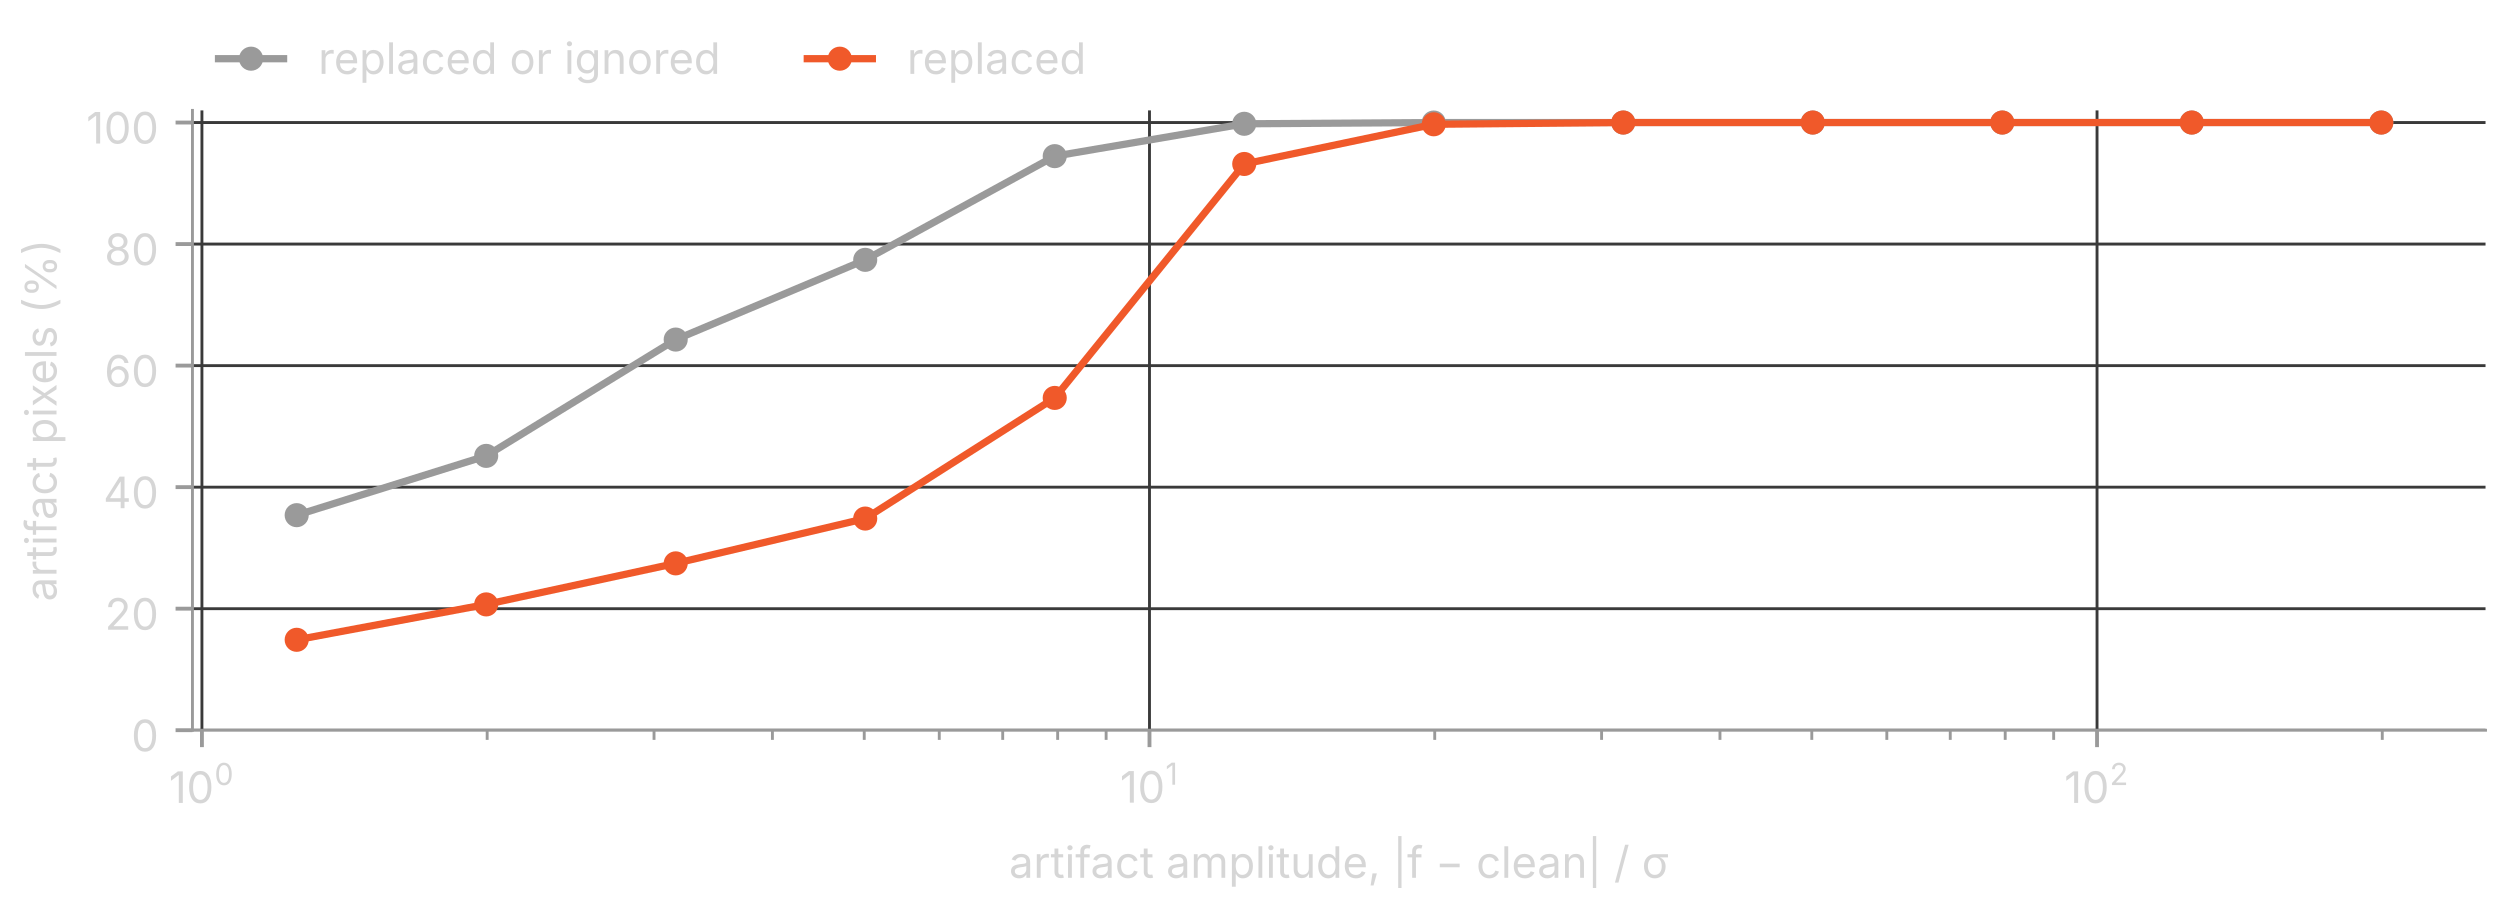
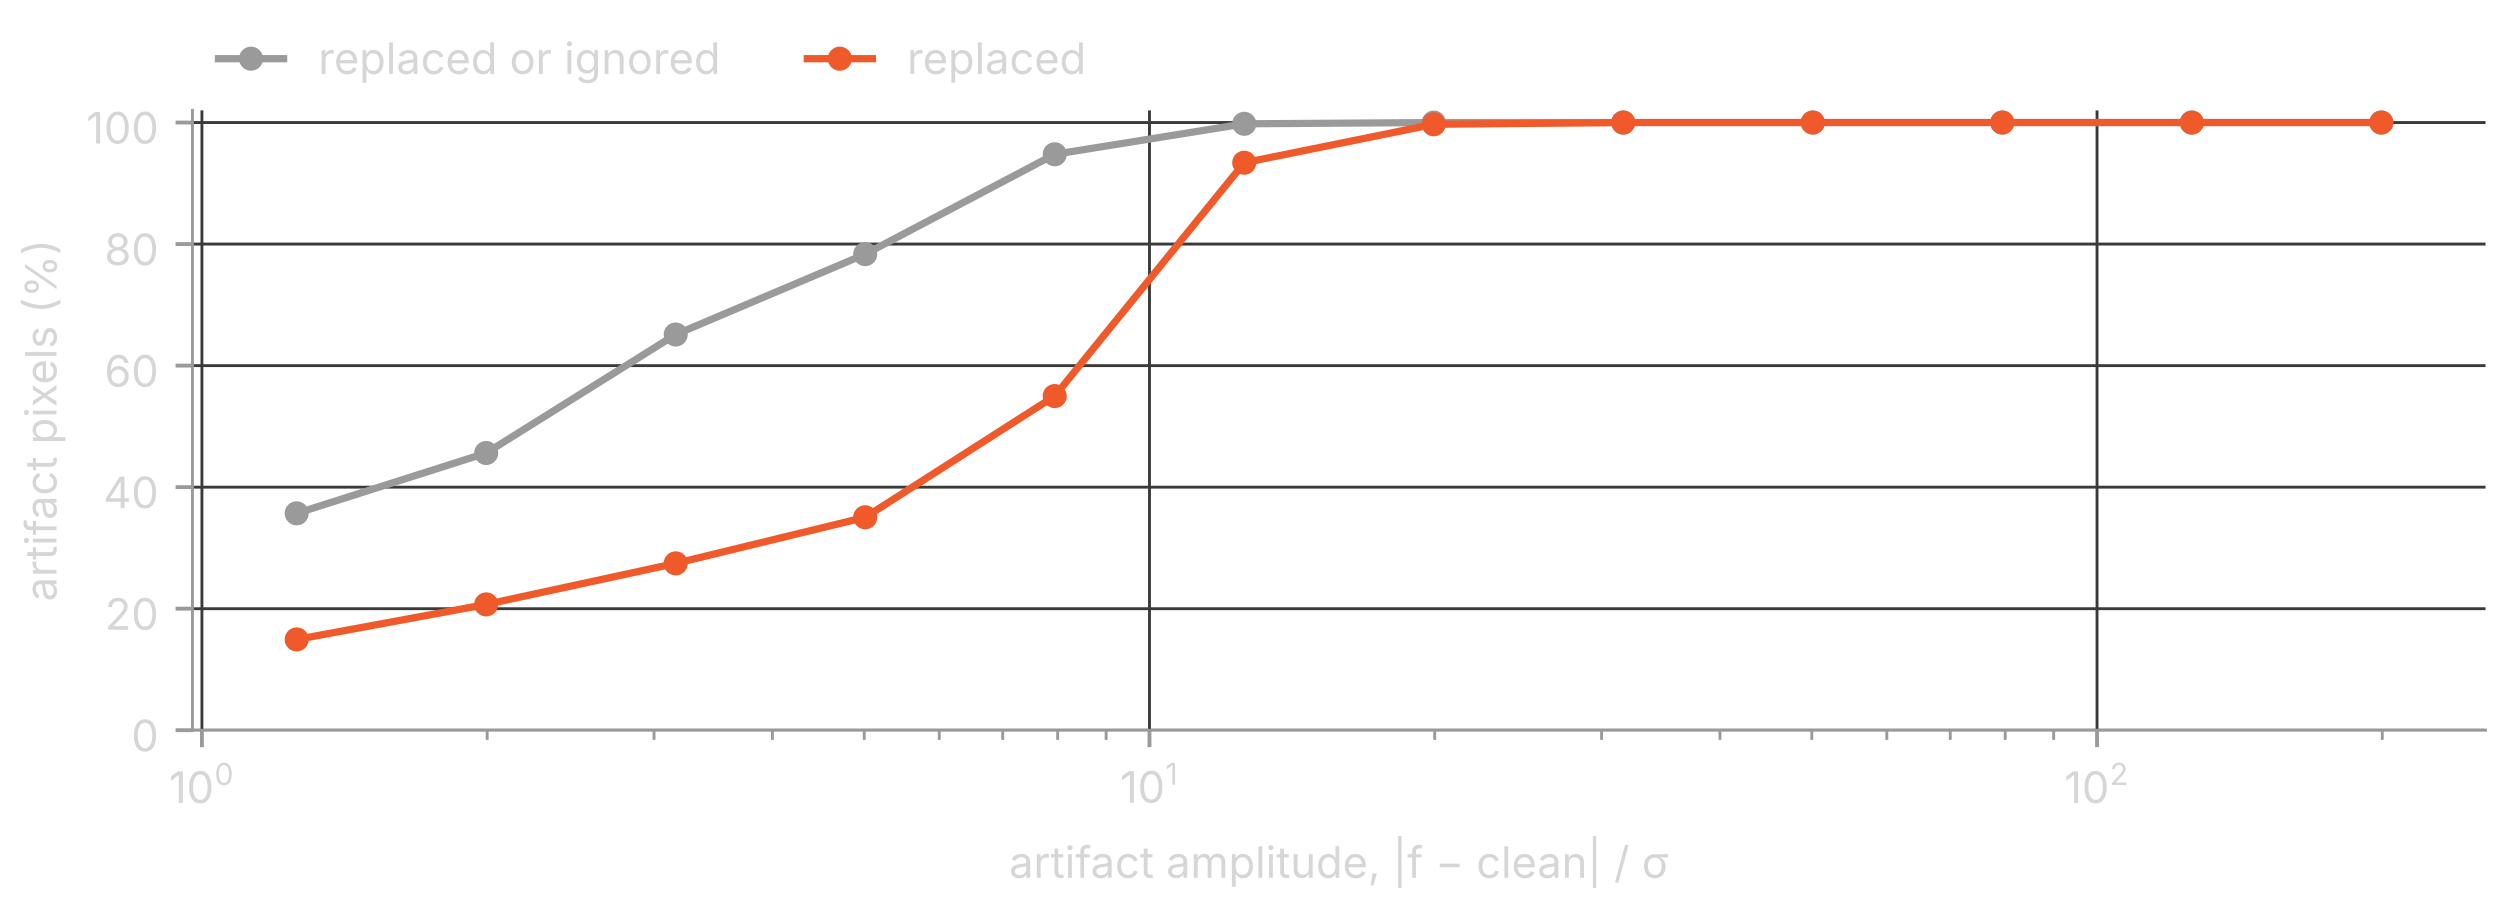
<svg xmlns="http://www.w3.org/2000/svg" xmlns:xlink="http://www.w3.org/1999/xlink" width="518.4pt" height="187.2pt" viewBox="0 0 518.4 187.2" version="1.1">
  <defs>
    <style type="text/css">*{stroke-linejoin: round; stroke-linecap: butt}</style>
  </defs>
  <g id="figure_1">
    <g id="patch_1">
      <path d="M 0 187.2  L 518.4 187.2  L 518.4 0  L 0 0  L 0 187.2  z " style="fill: none" />
    </g>
    <g id="axes_1">
      <g id="patch_2">
        <path d="M 39.907 151.42  L 515.4 151.42  L 515.4 22.89  L 39.907 22.89  L 39.907 151.42  z " style="fill: none" />
      </g>
      <g id="matplotlib.axis_1">
        <g id="xtick_1">
          <g id="line2d_1">
            <path d="M 41.872 151.42  L 41.872 22.89  " clip-path="url(#pf2640c6ea1)" style="fill: none; stroke: #3a3a3a; stroke-width: 0.6; stroke-linecap: square" />
          </g>
          <g id="line2d_2">
            <defs>
              <path id="m9d17cef4b3" d="M 0 0  L 0 3.5  " style="stroke: #9a9a9a; stroke-width: 0.8" />
            </defs>
            <g>
              <use xlink:href="#m9d17cef4b3" x="41.872" y="151.42" style="fill: #9a9a9a; stroke: #9a9a9a; stroke-width: 0.8" />
            </g>
          </g>
          <g id="text_1">
            <g style="fill: #d6d6d6" transform="translate(35.03208 167.1392)">
              <text>
                <tspan x="0" y="-0.635" style="font-size: 9px; font-family: 'Inter'; fill: #d6d6d6">1</tspan>
                <tspan x="3.661" y="-0.635" style="font-size: 9px; font-family: 'Inter'; fill: #d6d6d6">0</tspan>
                <tspan x="9.425" y="-4.352" style="font-size: 6.3px; font-family: 'Inter'; fill: #d6d6d6">0</tspan>
              </text>
            </g>
          </g>
        </g>
        <g id="xtick_2">
          <g id="line2d_3">
            <path d="M 238.357 151.42  L 238.357 22.89  " clip-path="url(#pf2640c6ea1)" style="fill: none; stroke: #3a3a3a; stroke-width: 0.6; stroke-linecap: square" />
          </g>
          <g id="line2d_4">
            <g>
              <use xlink:href="#m9d17cef4b3" x="238.357" y="151.42" style="fill: #9a9a9a; stroke: #9a9a9a; stroke-width: 0.8" />
            </g>
          </g>
          <g id="text_2">
            <g style="fill: #d6d6d6" transform="translate(232.2366 167.1392)">
              <text>
                <tspan x="0" y="-0.7" style="font-size: 9px; font-family: 'Inter'; fill: #d6d6d6">1</tspan>
                <tspan x="3.661" y="-0.7" style="font-size: 9px; font-family: 'Inter'; fill: #d6d6d6">0</tspan>
                <tspan x="9.425" y="-4.417" style="font-size: 6.3px; font-family: 'Inter'; fill: #d6d6d6">1</tspan>
              </text>
            </g>
          </g>
        </g>
        <g id="xtick_3">
          <g id="line2d_5">
            <path d="M 434.841 151.42  L 434.841 22.89  " clip-path="url(#pf2640c6ea1)" style="fill: none; stroke: #3a3a3a; stroke-width: 0.6; stroke-linecap: square" />
          </g>
          <g id="line2d_6">
            <g>
              <use xlink:href="#m9d17cef4b3" x="434.841" y="151.42" style="fill: #9a9a9a; stroke: #9a9a9a; stroke-width: 0.8" />
            </g>
          </g>
          <g id="text_3">
            <g style="fill: #d6d6d6" transform="translate(428.0461 167.1392)">
              <text>
                <tspan x="0" y="-0.635" style="font-size: 9px; font-family: 'Inter'; fill: #d6d6d6">1</tspan>
                <tspan x="3.661" y="-0.635" style="font-size: 9px; font-family: 'Inter'; fill: #d6d6d6">0</tspan>
                <tspan x="9.425" y="-4.352" style="font-size: 6.3px; font-family: 'Inter'; fill: #d6d6d6">2</tspan>
              </text>
            </g>
          </g>
        </g>
        <g id="xtick_4">
          <g id="line2d_7">
            <defs>
              <path id="mc30be63835" d="M 0 0  L 0 2  " style="stroke: #9a9a9a; stroke-width: 0.6" />
            </defs>
            <g>
              <use xlink:href="#mc30be63835" x="101.02" y="151.42" style="fill: #9a9a9a; stroke: #9a9a9a; stroke-width: 0.6" />
            </g>
          </g>
        </g>
        <g id="xtick_5">
          <g id="line2d_8">
            <g>
              <use xlink:href="#mc30be63835" x="135.619" y="151.42" style="fill: #9a9a9a; stroke: #9a9a9a; stroke-width: 0.6" />
            </g>
          </g>
        </g>
        <g id="xtick_6">
          <g id="line2d_9">
            <g>
              <use xlink:href="#mc30be63835" x="160.168" y="151.42" style="fill: #9a9a9a; stroke: #9a9a9a; stroke-width: 0.6" />
            </g>
          </g>
        </g>
        <g id="xtick_7">
          <g id="line2d_10">
            <g>
              <use xlink:href="#mc30be63835" x="179.209" y="151.42" style="fill: #9a9a9a; stroke: #9a9a9a; stroke-width: 0.6" />
            </g>
          </g>
        </g>
        <g id="xtick_8">
          <g id="line2d_11">
            <g>
              <use xlink:href="#mc30be63835" x="194.767" y="151.42" style="fill: #9a9a9a; stroke: #9a9a9a; stroke-width: 0.6" />
            </g>
          </g>
        </g>
        <g id="xtick_9">
          <g id="line2d_12">
            <g>
              <use xlink:href="#mc30be63835" x="207.921" y="151.42" style="fill: #9a9a9a; stroke: #9a9a9a; stroke-width: 0.6" />
            </g>
          </g>
        </g>
        <g id="xtick_10">
          <g id="line2d_13">
            <g>
              <use xlink:href="#mc30be63835" x="219.315" y="151.42" style="fill: #9a9a9a; stroke: #9a9a9a; stroke-width: 0.6" />
            </g>
          </g>
        </g>
        <g id="xtick_11">
          <g id="line2d_14">
            <g>
              <use xlink:href="#mc30be63835" x="229.366" y="151.42" style="fill: #9a9a9a; stroke: #9a9a9a; stroke-width: 0.6" />
            </g>
          </g>
        </g>
        <g id="xtick_12">
          <g id="line2d_15">
            <g>
              <use xlink:href="#mc30be63835" x="297.504" y="151.42" style="fill: #9a9a9a; stroke: #9a9a9a; stroke-width: 0.6" />
            </g>
          </g>
        </g>
        <g id="xtick_13">
          <g id="line2d_16">
            <g>
              <use xlink:href="#mc30be63835" x="332.104" y="151.42" style="fill: #9a9a9a; stroke: #9a9a9a; stroke-width: 0.6" />
            </g>
          </g>
        </g>
        <g id="xtick_14">
          <g id="line2d_17">
            <g>
              <use xlink:href="#mc30be63835" x="356.652" y="151.42" style="fill: #9a9a9a; stroke: #9a9a9a; stroke-width: 0.6" />
            </g>
          </g>
        </g>
        <g id="xtick_15">
          <g id="line2d_18">
            <g>
              <use xlink:href="#mc30be63835" x="375.693" y="151.42" style="fill: #9a9a9a; stroke: #9a9a9a; stroke-width: 0.6" />
            </g>
          </g>
        </g>
        <g id="xtick_16">
          <g id="line2d_19">
            <g>
              <use xlink:href="#mc30be63835" x="391.251" y="151.42" style="fill: #9a9a9a; stroke: #9a9a9a; stroke-width: 0.6" />
            </g>
          </g>
        </g>
        <g id="xtick_17">
          <g id="line2d_20">
            <g>
              <use xlink:href="#mc30be63835" x="404.405" y="151.42" style="fill: #9a9a9a; stroke: #9a9a9a; stroke-width: 0.6" />
            </g>
          </g>
        </g>
        <g id="xtick_18">
          <g id="line2d_21">
            <g>
              <use xlink:href="#mc30be63835" x="415.8" y="151.42" style="fill: #9a9a9a; stroke: #9a9a9a; stroke-width: 0.6" />
            </g>
          </g>
        </g>
        <g id="xtick_19">
          <g id="line2d_22">
            <g>
              <use xlink:href="#mc30be63835" x="425.85" y="151.42" style="fill: #9a9a9a; stroke: #9a9a9a; stroke-width: 0.6" />
            </g>
          </g>
        </g>
        <g id="xtick_20">
          <g id="line2d_23">
            <g>
              <use xlink:href="#mc30be63835" x="493.989" y="151.42" style="fill: #9a9a9a; stroke: #9a9a9a; stroke-width: 0.6" />
            </g>
          </g>
        </g>
        <g id="text_4">
          <text style="font-size: 9px; font-family: 'Inter', 'DejaVu Sans', 'Bitstream Vera Sans', 'Computer Modern Sans Serif', 'Lucida Grande', 'Verdana', 'Geneva', 'Lucid', 'Arial', 'Helvetica', 'Avant Garde', sans-serif; text-anchor: middle; fill: #d6d6d6" x="277.653" y="182.029" transform="rotate(-0 277.6535 182.0289)">artifact amplitude, |f − clean| / σ</text>
        </g>
      </g>
      <g id="matplotlib.axis_2">
        <g id="ytick_1">
          <g id="line2d_24">
            <path d="M 39.907 151.42  L 515.4 151.42  " clip-path="url(#pf2640c6ea1)" style="fill: none; stroke: #3a3a3a; stroke-width: 0.6; stroke-linecap: square" />
          </g>
          <g id="line2d_25">
            <defs>
              <path id="m227b1f8522" d="M 0 0  L -3.5 0  " style="stroke: #9a9a9a; stroke-width: 0.8" />
            </defs>
            <g>
              <use xlink:href="#m227b1f8522" x="39.907" y="151.42" style="fill: #9a9a9a; stroke: #9a9a9a; stroke-width: 0.8" />
            </g>
          </g>
          <g id="text_5">
            <text style="font-size: 9px; font-family: 'Inter', 'DejaVu Sans', 'Bitstream Vera Sans', 'Computer Modern Sans Serif', 'Lucida Grande', 'Verdana', 'Geneva', 'Lucid', 'Arial', 'Helvetica', 'Avant Garde', sans-serif; text-anchor: end; fill: #d6d6d6" x="32.907" y="155.78" transform="rotate(-0 32.90723 155.7798)">0</text>
          </g>
        </g>
        <g id="ytick_2">
          <g id="line2d_26">
            <path d="M 39.907 126.218  L 515.4 126.218  " clip-path="url(#pf2640c6ea1)" style="fill: none; stroke: #3a3a3a; stroke-width: 0.6; stroke-linecap: square" />
          </g>
          <g id="line2d_27">
            <g>
              <use xlink:href="#m227b1f8522" x="39.907" y="126.218" style="fill: #9a9a9a; stroke: #9a9a9a; stroke-width: 0.8" />
            </g>
          </g>
          <g id="text_6">
            <text style="font-size: 9px; font-family: 'Inter', 'DejaVu Sans', 'Bitstream Vera Sans', 'Computer Modern Sans Serif', 'Lucida Grande', 'Verdana', 'Geneva', 'Lucid', 'Arial', 'Helvetica', 'Avant Garde', sans-serif; text-anchor: end; fill: #d6d6d6" x="32.907" y="130.578" transform="rotate(-0 32.90723 130.5778)">20</text>
          </g>
        </g>
        <g id="ytick_3">
          <g id="line2d_28">
            <path d="M 39.907 101.016  L 515.4 101.016  " clip-path="url(#pf2640c6ea1)" style="fill: none; stroke: #3a3a3a; stroke-width: 0.6; stroke-linecap: square" />
          </g>
          <g id="line2d_29">
            <g>
              <use xlink:href="#m227b1f8522" x="39.907" y="101.016" style="fill: #9a9a9a; stroke: #9a9a9a; stroke-width: 0.8" />
            </g>
          </g>
          <g id="text_7">
            <text style="font-size: 9px; font-family: 'Inter', 'DejaVu Sans', 'Bitstream Vera Sans', 'Computer Modern Sans Serif', 'Lucida Grande', 'Verdana', 'Geneva', 'Lucid', 'Arial', 'Helvetica', 'Avant Garde', sans-serif; text-anchor: end; fill: #d6d6d6" x="32.907" y="105.376" transform="rotate(-0 32.90723 105.3757)">40</text>
          </g>
        </g>
        <g id="ytick_4">
          <g id="line2d_30">
            <path d="M 39.907 75.814  L 515.4 75.814  " clip-path="url(#pf2640c6ea1)" style="fill: none; stroke: #3a3a3a; stroke-width: 0.6; stroke-linecap: square" />
          </g>
          <g id="line2d_31">
            <g>
              <use xlink:href="#m227b1f8522" x="39.907" y="75.814" style="fill: #9a9a9a; stroke: #9a9a9a; stroke-width: 0.8" />
            </g>
          </g>
          <g id="text_8">
            <text style="font-size: 9px; font-family: 'Inter', 'DejaVu Sans', 'Bitstream Vera Sans', 'Computer Modern Sans Serif', 'Lucida Grande', 'Verdana', 'Geneva', 'Lucid', 'Arial', 'Helvetica', 'Avant Garde', sans-serif; text-anchor: end; fill: #d6d6d6" x="32.907" y="80.174" transform="rotate(-0 32.90723 80.17362)">60</text>
          </g>
        </g>
        <g id="ytick_5">
          <g id="line2d_32">
            <path d="M 39.907 50.612  L 515.4 50.612  " clip-path="url(#pf2640c6ea1)" style="fill: none; stroke: #3a3a3a; stroke-width: 0.6; stroke-linecap: square" />
          </g>
          <g id="line2d_33">
            <g>
              <use xlink:href="#m227b1f8522" x="39.907" y="50.612" style="fill: #9a9a9a; stroke: #9a9a9a; stroke-width: 0.8" />
            </g>
          </g>
          <g id="text_9">
            <text style="font-size: 9px; font-family: 'Inter', 'DejaVu Sans', 'Bitstream Vera Sans', 'Computer Modern Sans Serif', 'Lucida Grande', 'Verdana', 'Geneva', 'Lucid', 'Arial', 'Helvetica', 'Avant Garde', sans-serif; text-anchor: end; fill: #d6d6d6" x="32.907" y="54.972" transform="rotate(-0 32.90723 54.97154)">80</text>
          </g>
        </g>
        <g id="ytick_6">
          <g id="line2d_34">
            <path d="M 39.907 25.41  L 515.4 25.41  " clip-path="url(#pf2640c6ea1)" style="fill: none; stroke: #3a3a3a; stroke-width: 0.6; stroke-linecap: square" />
          </g>
          <g id="line2d_35">
            <g>
              <use xlink:href="#m227b1f8522" x="39.907" y="25.41" style="fill: #9a9a9a; stroke: #9a9a9a; stroke-width: 0.8" />
            </g>
          </g>
          <g id="text_10">
            <text style="font-size: 9px; font-family: 'Inter', 'DejaVu Sans', 'Bitstream Vera Sans', 'Computer Modern Sans Serif', 'Lucida Grande', 'Verdana', 'Geneva', 'Lucid', 'Arial', 'Helvetica', 'Avant Garde', sans-serif; text-anchor: end; fill: #d6d6d6" x="32.907" y="29.769" transform="rotate(-0 32.90723 29.76947)">100</text>
          </g>
        </g>
        <g id="text_11">
          <text style="font-size: 9px; font-family: 'Inter', 'DejaVu Sans', 'Bitstream Vera Sans', 'Computer Modern Sans Serif', 'Lucida Grande', 'Verdana', 'Geneva', 'Lucid', 'Arial', 'Helvetica', 'Avant Garde', sans-serif; text-anchor: middle; fill: #d6d6d6" x="11.719" y="87.155" transform="rotate(-90 11.71899 87.15518)">artifact pixels (%)</text>
        </g>
      </g>
      <g id="line2d_36">
-         <path d="M 61.521 106.825  L 100.817 94.532  L 140.114 70.414  L 179.411 53.881  L 218.708 32.378  L 258.005 25.67  L 297.302 25.41  L 336.599 25.41  L 375.896 25.41  L 415.193 25.41  L 454.49 25.41  L 493.786 25.41  " clip-path="url(#pf2640c6ea1)" style="fill: none; stroke: #9a9a9a; stroke-width: 1.5; stroke-linecap: square" />
+         <path d="M 61.521 106.444  L 100.817 93.933  L 140.114 69.362  L 179.411 52.695  L 218.708 31.991  L 258.005 25.67  L 297.302 25.41  L 336.599 25.41  L 375.896 25.41  L 415.193 25.41  L 454.49 25.41  L 493.786 25.41  " clip-path="url(#pf2640c6ea1)" style="fill: none; stroke: #9a9a9a; stroke-width: 1.5; stroke-linecap: square" />
        <defs>
          <path id="m58cf4da186" d="M 0 2  C 0.53 2 1.039 1.789 1.414 1.414  C 1.789 1.039 2 0.53 2 0  C 2 -0.53 1.789 -1.039 1.414 -1.414  C 1.039 -1.789 0.53 -2 0 -2  C -0.53 -2 -1.039 -1.789 -1.414 -1.414  C -1.789 -1.039 -2 -0.53 -2 0  C -2 0.53 -1.789 1.039 -1.414 1.414  C -1.039 1.789 -0.53 2 0 2  z " style="stroke: #9a9a9a" />
        </defs>
        <g clip-path="url(#pf2640c6ea1)">
-           <use xlink:href="#m58cf4da186" x="61.521" y="106.825" style="fill: #9a9a9a; stroke: #9a9a9a" />
-           <use xlink:href="#m58cf4da186" x="100.817" y="94.532" style="fill: #9a9a9a; stroke: #9a9a9a" />
-           <use xlink:href="#m58cf4da186" x="140.114" y="70.414" style="fill: #9a9a9a; stroke: #9a9a9a" />
-           <use xlink:href="#m58cf4da186" x="179.411" y="53.881" style="fill: #9a9a9a; stroke: #9a9a9a" />
-           <use xlink:href="#m58cf4da186" x="218.708" y="32.378" style="fill: #9a9a9a; stroke: #9a9a9a" />
+           <use xlink:href="#m58cf4da186" x="61.521" y="106.444" style="fill: #9a9a9a; stroke: #9a9a9a" />
+           <use xlink:href="#m58cf4da186" x="100.817" y="93.933" style="fill: #9a9a9a; stroke: #9a9a9a" />
+           <use xlink:href="#m58cf4da186" x="140.114" y="69.362" style="fill: #9a9a9a; stroke: #9a9a9a" />
+           <use xlink:href="#m58cf4da186" x="179.411" y="52.695" style="fill: #9a9a9a; stroke: #9a9a9a" />
+           <use xlink:href="#m58cf4da186" x="218.708" y="31.991" style="fill: #9a9a9a; stroke: #9a9a9a" />
          <use xlink:href="#m58cf4da186" x="258.005" y="25.67" style="fill: #9a9a9a; stroke: #9a9a9a" />
          <use xlink:href="#m58cf4da186" x="297.302" y="25.41" style="fill: #9a9a9a; stroke: #9a9a9a" />
          <use xlink:href="#m58cf4da186" x="336.599" y="25.41" style="fill: #9a9a9a; stroke: #9a9a9a" />
          <use xlink:href="#m58cf4da186" x="375.896" y="25.41" style="fill: #9a9a9a; stroke: #9a9a9a" />
          <use xlink:href="#m58cf4da186" x="415.193" y="25.41" style="fill: #9a9a9a; stroke: #9a9a9a" />
          <use xlink:href="#m58cf4da186" x="454.49" y="25.41" style="fill: #9a9a9a; stroke: #9a9a9a" />
          <use xlink:href="#m58cf4da186" x="493.786" y="25.41" style="fill: #9a9a9a; stroke: #9a9a9a" />
        </g>
      </g>
      <g id="line2d_37">
-         <path d="M 61.521 132.668  L 100.817 125.329  L 140.114 116.82  L 179.411 107.528  L 218.708 82.512  L 258.005 34.002  L 297.302 25.771  L 336.599 25.41  L 375.896 25.41  L 415.193 25.41  L 454.49 25.41  L 493.786 25.41  " clip-path="url(#pf2640c6ea1)" style="fill: none; stroke: #f0592a; stroke-width: 1.5; stroke-linecap: square" />
+         <path d="M 61.521 132.591  L 100.817 125.329  L 140.114 116.82  L 179.411 107.264  L 218.708 82.124  L 258.005 33.741  L 297.302 25.771  L 336.599 25.41  L 375.896 25.41  L 415.193 25.41  L 454.49 25.41  L 493.786 25.41  " clip-path="url(#pf2640c6ea1)" style="fill: none; stroke: #f0592a; stroke-width: 1.5; stroke-linecap: square" />
        <defs>
          <path id="mea53b2bec5" d="M 0 2  C 0.53 2 1.039 1.789 1.414 1.414  C 1.789 1.039 2 0.53 2 0  C 2 -0.53 1.789 -1.039 1.414 -1.414  C 1.039 -1.789 0.53 -2 0 -2  C -0.53 -2 -1.039 -1.789 -1.414 -1.414  C -1.789 -1.039 -2 -0.53 -2 0  C -2 0.53 -1.789 1.039 -1.414 1.414  C -1.039 1.789 -0.53 2 0 2  z " style="stroke: #f0592a" />
        </defs>
        <g clip-path="url(#pf2640c6ea1)">
-           <use xlink:href="#mea53b2bec5" x="61.521" y="132.668" style="fill: #f0592a; stroke: #f0592a" />
+           <use xlink:href="#mea53b2bec5" x="61.521" y="132.591" style="fill: #f0592a; stroke: #f0592a" />
          <use xlink:href="#mea53b2bec5" x="100.817" y="125.329" style="fill: #f0592a; stroke: #f0592a" />
          <use xlink:href="#mea53b2bec5" x="140.114" y="116.82" style="fill: #f0592a; stroke: #f0592a" />
-           <use xlink:href="#mea53b2bec5" x="179.411" y="107.528" style="fill: #f0592a; stroke: #f0592a" />
-           <use xlink:href="#mea53b2bec5" x="218.708" y="82.512" style="fill: #f0592a; stroke: #f0592a" />
-           <use xlink:href="#mea53b2bec5" x="258.005" y="34.002" style="fill: #f0592a; stroke: #f0592a" />
+           <use xlink:href="#mea53b2bec5" x="179.411" y="107.264" style="fill: #f0592a; stroke: #f0592a" />
+           <use xlink:href="#mea53b2bec5" x="218.708" y="82.124" style="fill: #f0592a; stroke: #f0592a" />
+           <use xlink:href="#mea53b2bec5" x="258.005" y="33.741" style="fill: #f0592a; stroke: #f0592a" />
          <use xlink:href="#mea53b2bec5" x="297.302" y="25.771" style="fill: #f0592a; stroke: #f0592a" />
          <use xlink:href="#mea53b2bec5" x="336.599" y="25.41" style="fill: #f0592a; stroke: #f0592a" />
          <use xlink:href="#mea53b2bec5" x="375.896" y="25.41" style="fill: #f0592a; stroke: #f0592a" />
          <use xlink:href="#mea53b2bec5" x="415.193" y="25.41" style="fill: #f0592a; stroke: #f0592a" />
          <use xlink:href="#mea53b2bec5" x="454.49" y="25.41" style="fill: #f0592a; stroke: #f0592a" />
          <use xlink:href="#mea53b2bec5" x="493.786" y="25.41" style="fill: #f0592a; stroke: #f0592a" />
        </g>
      </g>
      <g id="patch_3">
        <path d="M 39.907 151.42  L 39.907 22.89  " style="fill: none; stroke: #9a9a9a; stroke-width: 0.6; stroke-linejoin: miter; stroke-linecap: square" />
      </g>
      <g id="patch_4">
        <path d="M 39.907 151.42  L 515.4 151.42  " style="fill: none; stroke: #9a9a9a; stroke-width: 0.6; stroke-linejoin: miter; stroke-linecap: square" />
      </g>
      <g id="legend_1">
        <g id="line2d_38">
          <path d="M 45.307 12.169  L 52.057 12.169  L 58.807 12.169  " style="fill: none; stroke: #9a9a9a; stroke-width: 1.5; stroke-linecap: square" />
          <g>
            <use xlink:href="#m58cf4da186" x="52.057" y="12.169" style="fill: #9a9a9a; stroke: #9a9a9a" />
          </g>
        </g>
        <g id="text_12">
          <text style="font-size: 9px; font-family: 'Inter', 'DejaVu Sans', 'Bitstream Vera Sans', 'Computer Modern Sans Serif', 'Lucida Grande', 'Verdana', 'Geneva', 'Lucid', 'Arial', 'Helvetica', 'Avant Garde', sans-serif; text-anchor: start; fill: #d6d6d6" x="66.007" y="15.319" transform="rotate(-0 66.00723 15.31899)">replaced or ignored</text>
        </g>
        <g id="line2d_39">
          <path d="M 167.394 12.169  L 174.144 12.169  L 180.894 12.169  " style="fill: none; stroke: #f0592a; stroke-width: 1.5; stroke-linecap: square" />
          <g>
            <use xlink:href="#mea53b2bec5" x="174.144" y="12.169" style="fill: #f0592a; stroke: #f0592a" />
          </g>
        </g>
        <g id="text_13">
          <text style="font-size: 9px; font-family: 'Inter', 'DejaVu Sans', 'Bitstream Vera Sans', 'Computer Modern Sans Serif', 'Lucida Grande', 'Verdana', 'Geneva', 'Lucid', 'Arial', 'Helvetica', 'Avant Garde', sans-serif; text-anchor: start; fill: #d6d6d6" x="188.094" y="15.319" transform="rotate(-0 188.0936 15.31899)">replaced</text>
        </g>
      </g>
    </g>
  </g>
  <defs>
    <clipPath id="pf2640c6ea1">
      <rect x="39.907" y="22.89" width="475.493" height="128.531" />
    </clipPath>
  </defs>
</svg>
